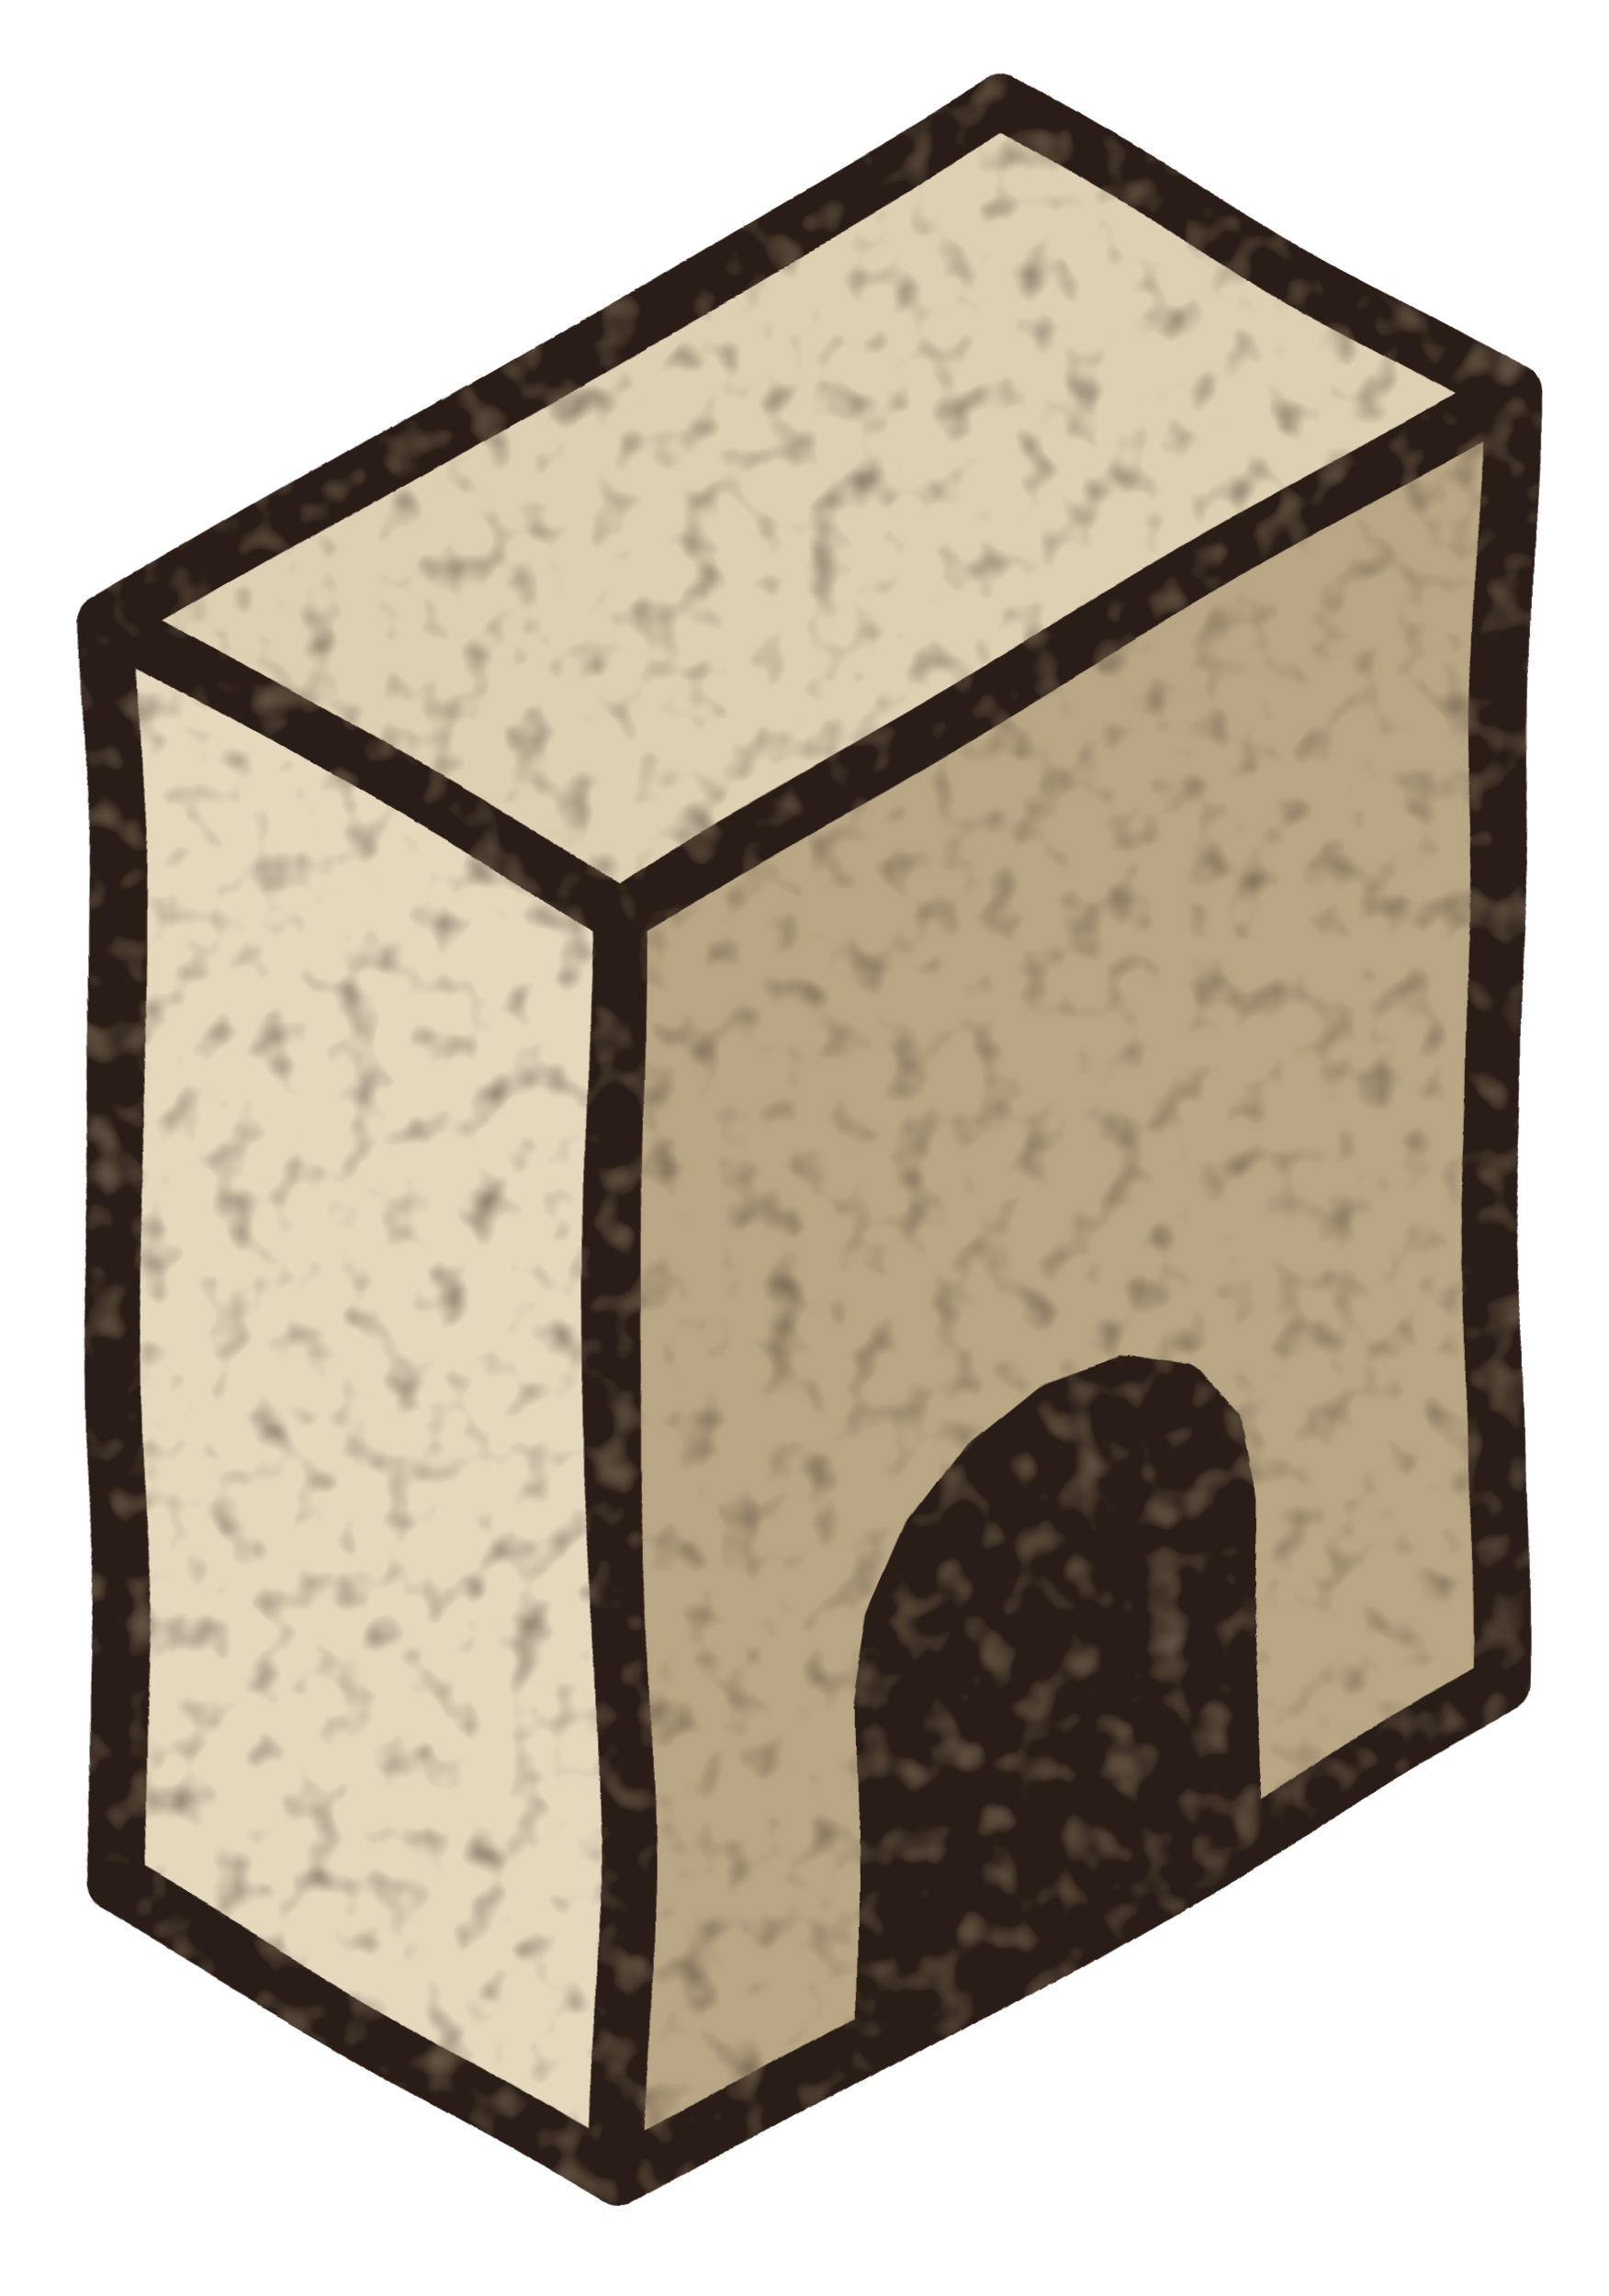
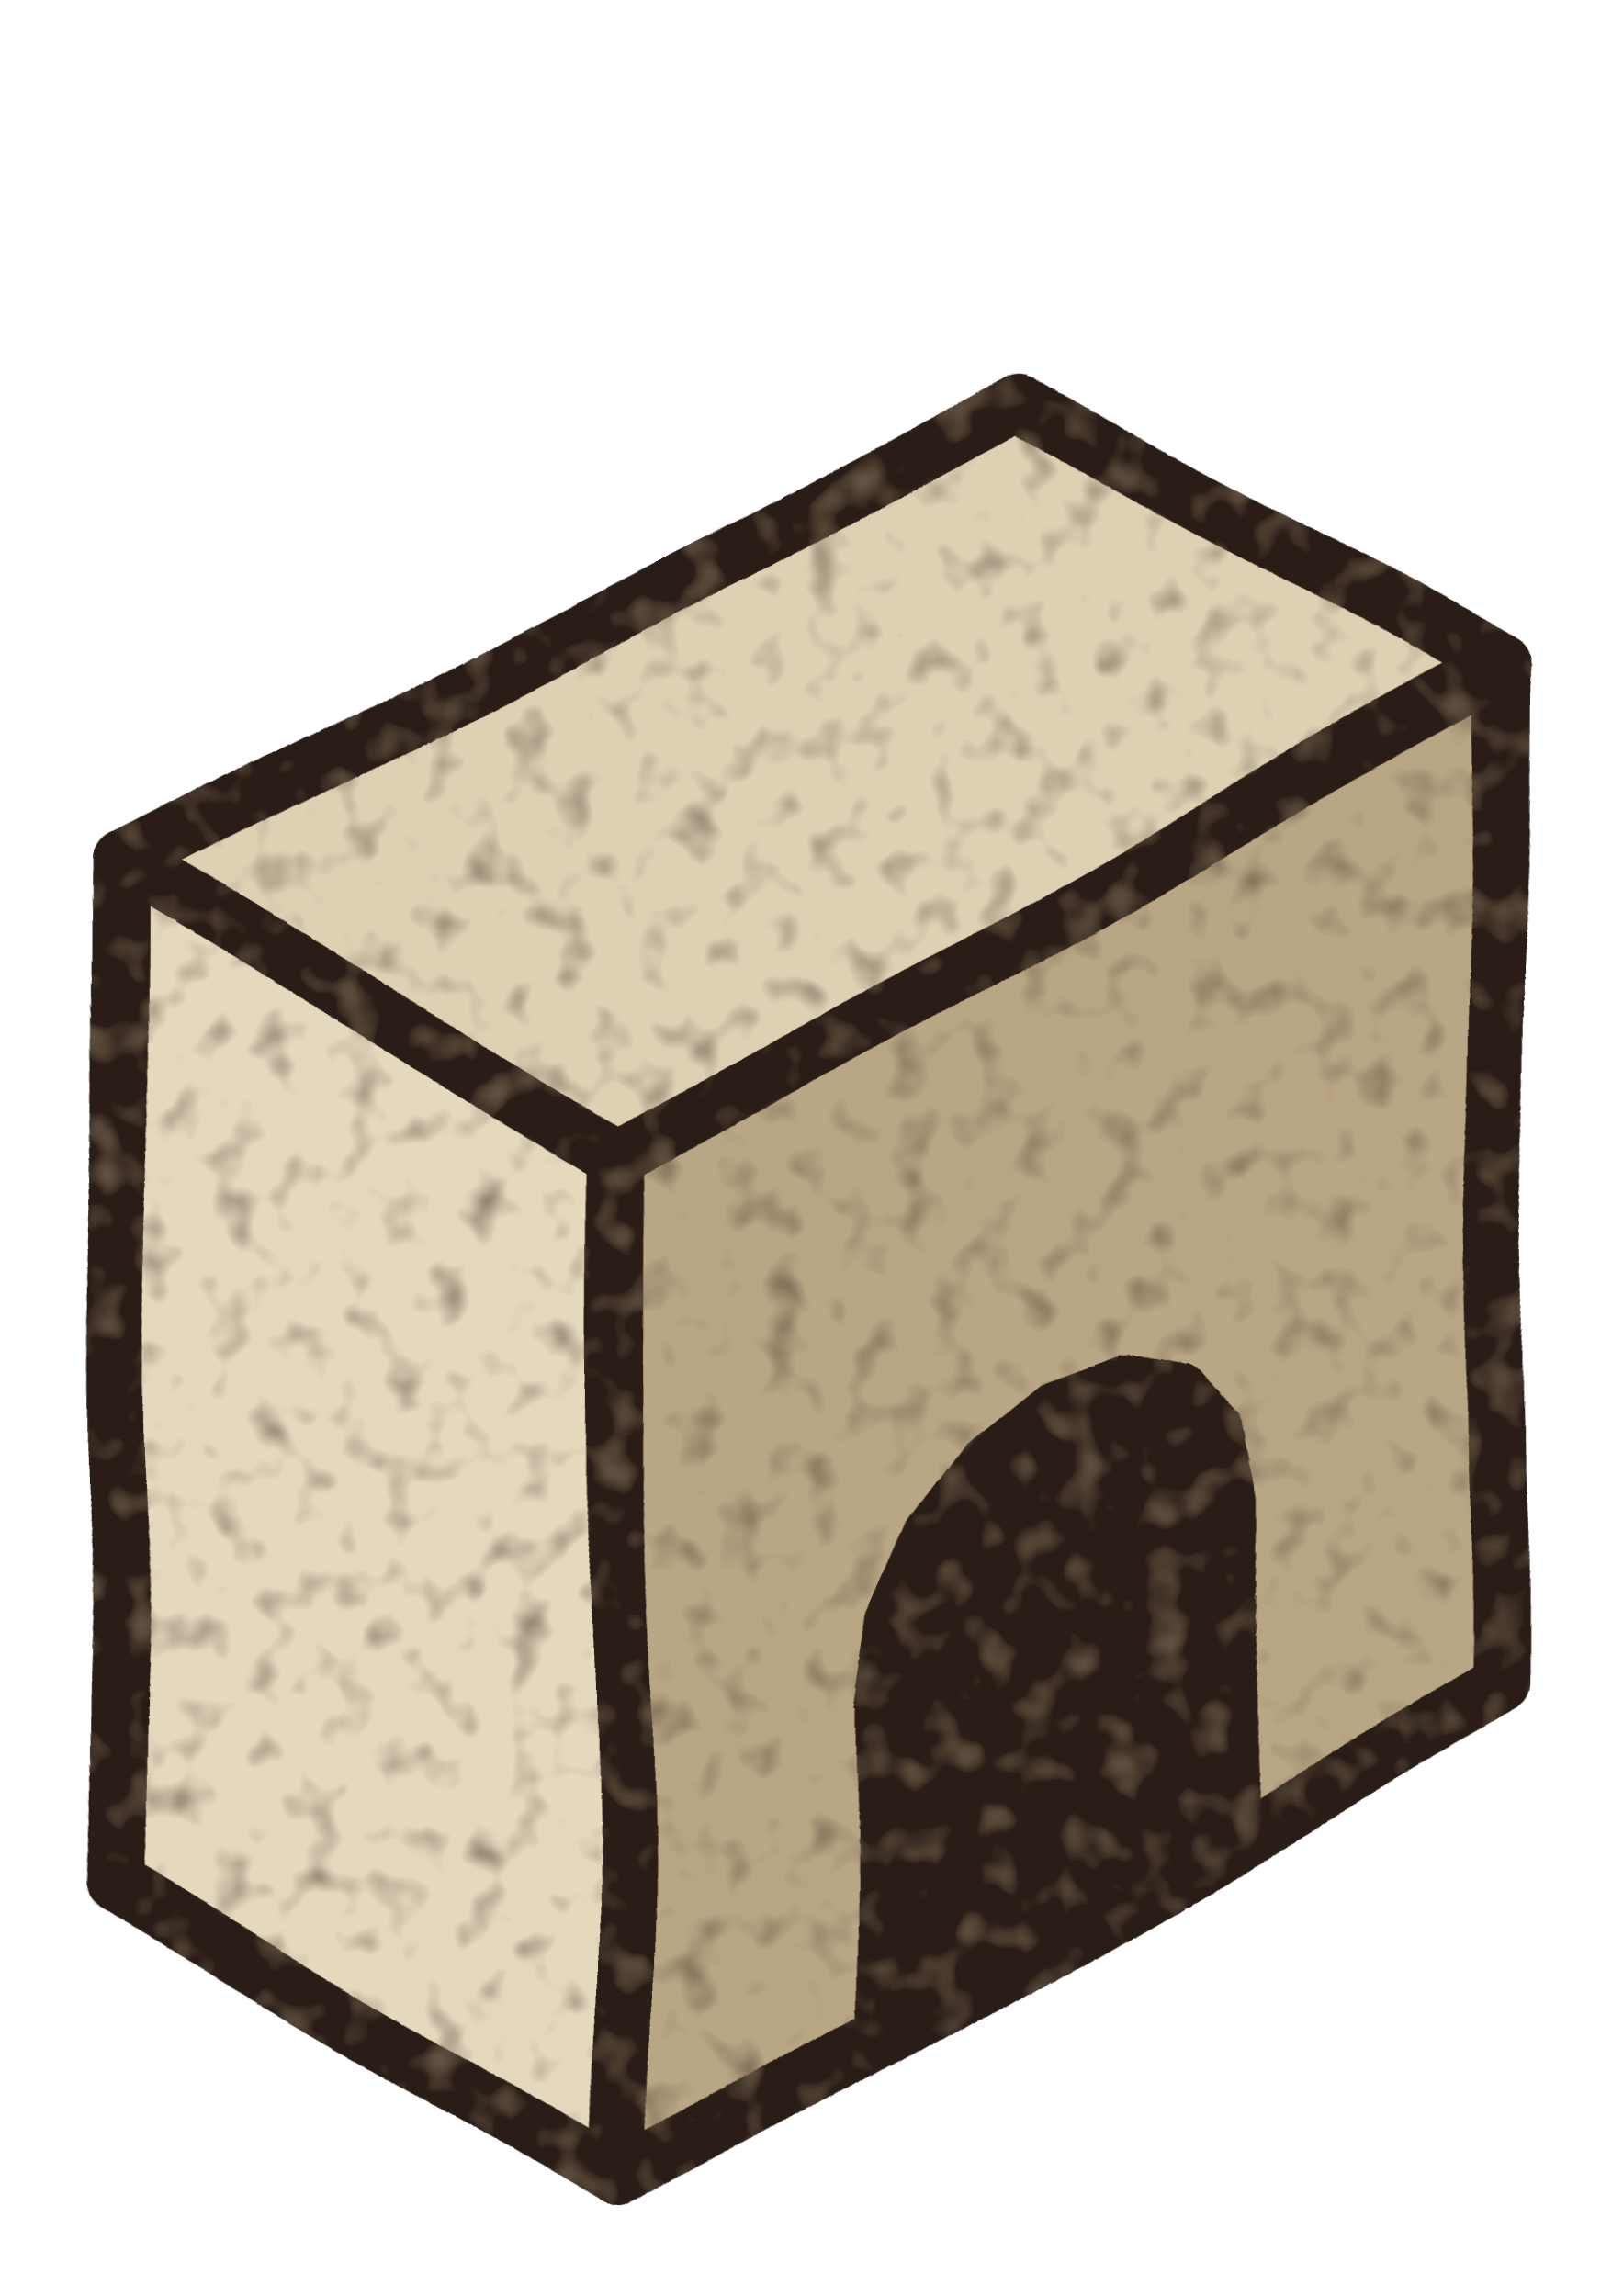
- <svg xmlns="http://www.w3.org/2000/svg" width="94.78" height="135.3" viewBox="0 0 31.59 45.1" data-footprint="1 2" data-origin="15.36 34.8" fill="none" stroke="#2a1e16" stroke-width="1.1" stroke-linecap="round" stroke-linejoin="round">
+ <svg xmlns="http://www.w3.org/2000/svg" width="94.98" height="135.33" viewBox="0 0 31.66 45.11" data-footprint="1 2" data-origin="15.36 34.8" fill="none" stroke="#2a1e16" stroke-width="1.1" stroke-linecap="round" stroke-linejoin="round" data-edited="true">
  <defs>
    <filter id="hand" x="-4%" y="-4%" width="108%" height="108%">
      <feTurbulence type="fractalNoise" baseFrequency="0.07" numOctaves="2" seed="4" result="warp" />
      <feDisplacementMap in="SourceGraphic" in2="warp" scale="1.3" xChannelSelector="R" yChannelSelector="G" result="wobble" />
      <feTurbulence type="fractalNoise" baseFrequency="1.2" numOctaves="2" seed="9" result="grain" />
      <feColorMatrix in="grain" type="matrix" values="0 0 0 0 0.16 0 0 0 0 0.11 0 0 0 0 0.07 2.2 0 0 0 -1.18" result="specks" />
      <feComposite in="specks" in2="wobble" operator="in" result="speckled" />
      <feMerge>
        <feMergeNode in="wobble" />
        <feMergeNode in="speckled" />
      </feMerge>
    </filter>
  </defs>
  <g class="part" filter="url(#hand)">
-     <path data-layer="walls" fill="#e4d8bd" d="M2.2 37.2L12.07 42.9L12.07 17.9L2.2 12.2Z" />
-     <path data-layer="walls" fill="#b9a684" d="M12.07 42.9L29.39 32.9L29.39 7.9L12.07 17.9Z" />
-     <path data-layer="walls" fill="#ddd0b3" d="M19.52 2.2L2.2 12.2L12.07 17.9L29.39 7.9Z" />
+     <path data-layer="walls" fill="#e4d8bd" d="M2.2 37.2L12.07 42.9L12.13 22.84L2.27 17.01Z" />
+     <path data-layer="walls" fill="#b9a684" d="M12.07 42.9L29.39 32.9L29.46 13.1L12.13 22.84Z" />
+     <path data-layer="walls" fill="#ddd0b3" d="M19.85 8.05L2.27 17.01L12.13 22.84L29.46 13.1Z" />
    <path data-layer="gate" fill="#2a1e16" d="M24.2 35.9L24.2 29.4L23.93 28.02L23.18 27.16L22.06 26.94L20.73 27.4L19.41 28.47L18.28 29.99L17.53 31.72L17.27 33.4L17.27 39.9Z" />
  </g>
</svg>
